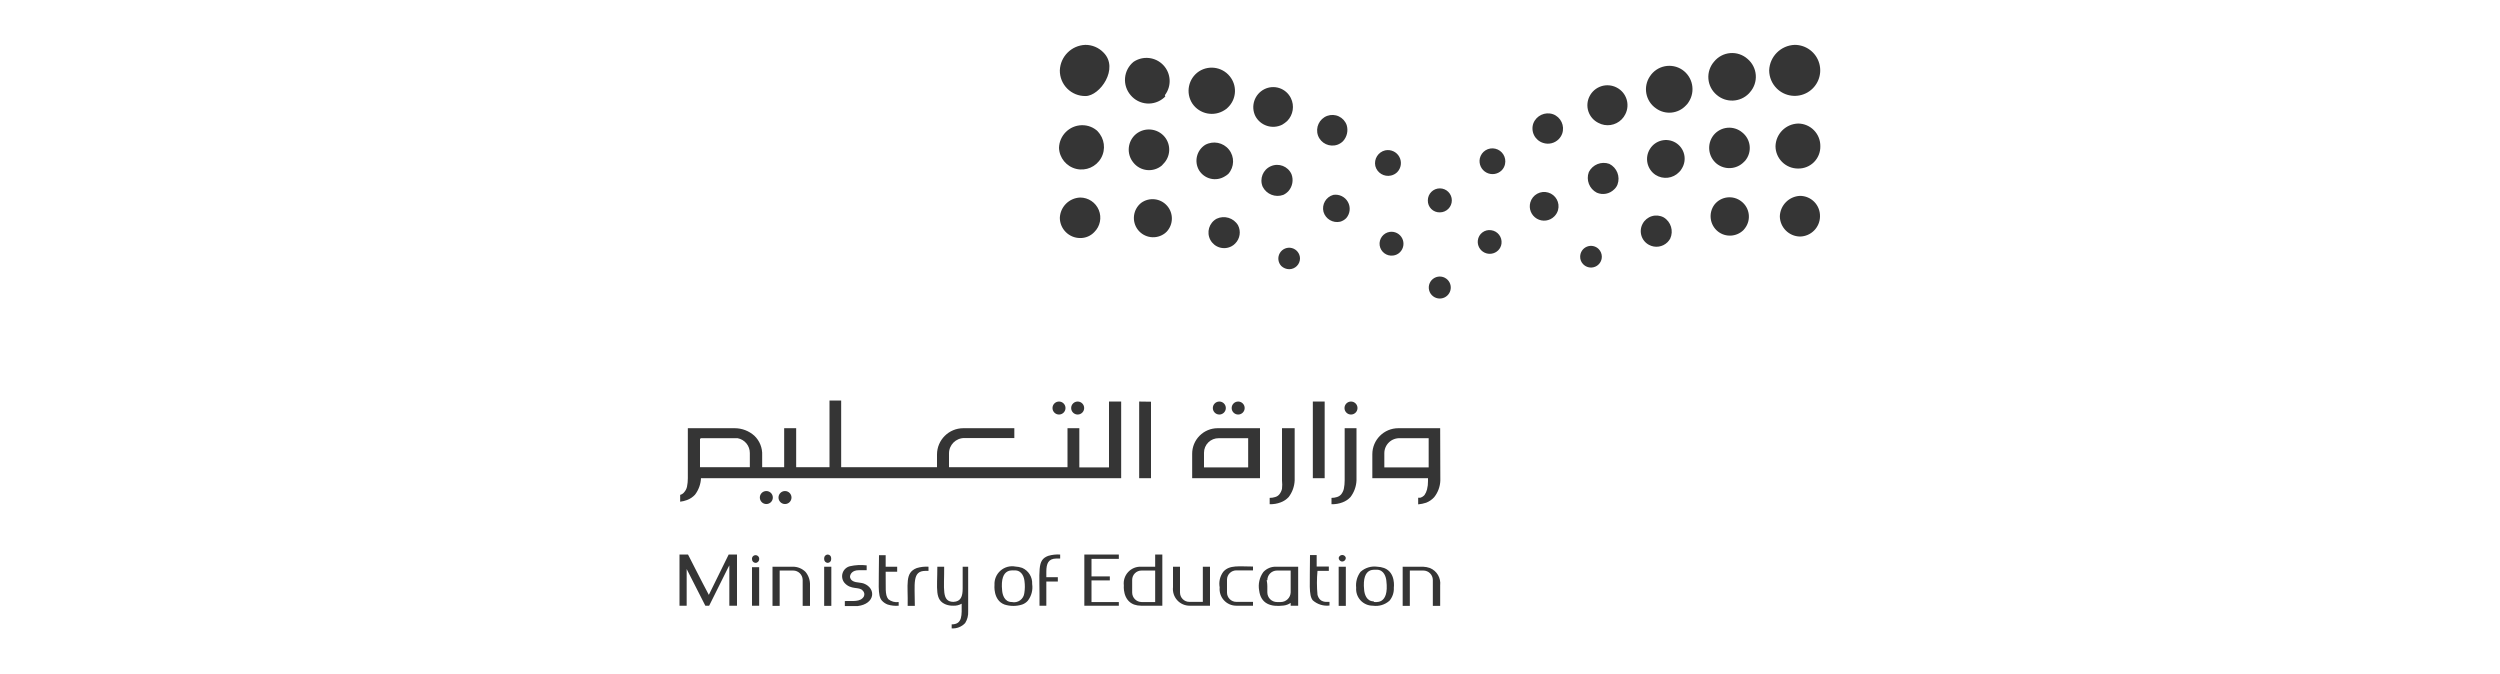
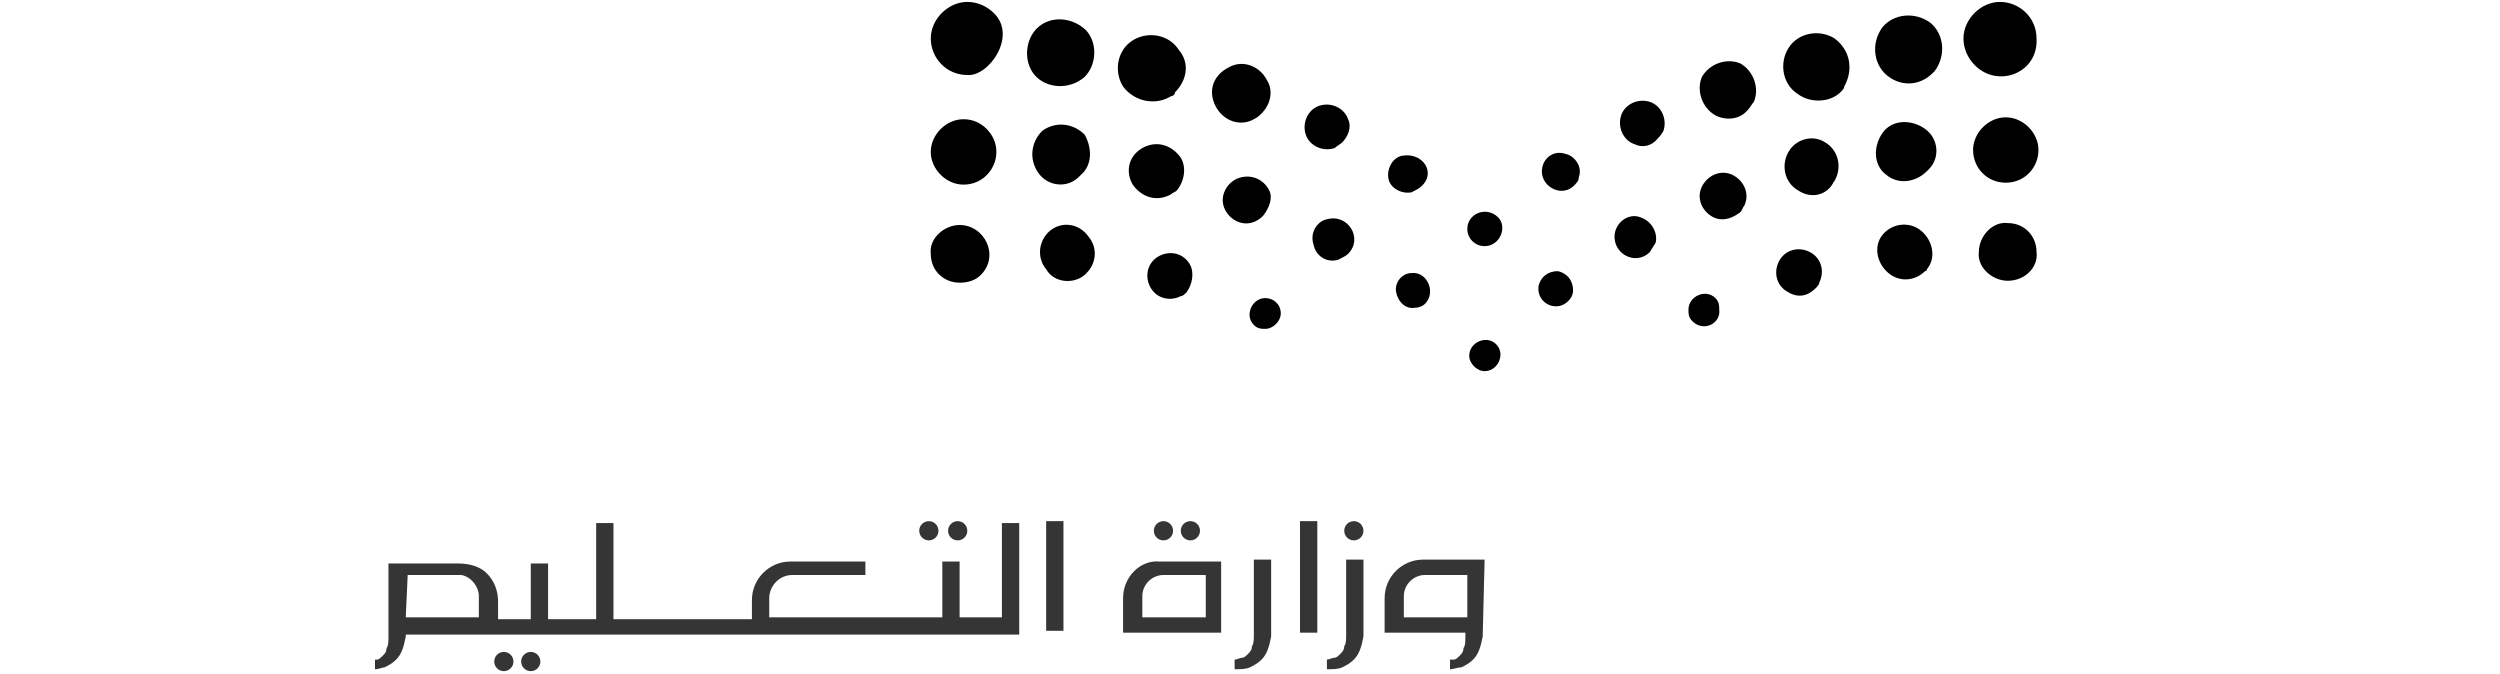
- <svg xmlns="http://www.w3.org/2000/svg" height="35" width="130" viewBox="0 0 150 35">
-   <path d="M108 11.5a1.23 1.23 0 0 1-1.21-1.22A1.27 1.27 0 0 1 108 9.06a1.2 1.2 0 0 1 1.2 1.22 1.22 1.22 0 0 1-1.2 1.22ZM98.94 12a.93.93 0 0 1-.38-1.27.93.93 0 0 1 1.26-.38 1 1 0 0 1 .39 1.28 1.06 1.06 0 0 1-.16.21.94.94 0 0 1-1.11.16ZM103.08 11.2a1.17 1.17 0 0 1-.21-1.62 1.15 1.15 0 0 1 1.61-.19 1.15 1.15 0 0 1 .22 1.61l-.09.11a1.16 1.16 0 0 1-1.53.09ZM95 13.17a.62.62 0 0 1-.19-.46.65.65 0 0 1 1.11-.46.66.66 0 0 1 .19.46.65.65 0 0 1-1.11.46ZM65.66 11.23a1.21 1.21 0 0 0-.85-2.07 1.27 1.27 0 0 0-1.22 1.22 1.22 1.22 0 0 0 1.22 1.21 1.14 1.14 0 0 0 .85-.36ZM74.11 11.92a.83.83 0 0 1-.21.16.94.94 0 0 1-1.28-.38.94.94 0 0 1 .38-1.27 1 1 0 0 1 1.28.39.94.94 0 0 1-.17 1.1ZM70 11.21l-.1.09a1.16 1.16 0 0 1-1.63-.21 1.16 1.16 0 0 1 .2-1.61A1.16 1.16 0 0 1 70 11.21ZM95.81 8.87a1 1 0 0 1-.48-1.24 1 1 0 0 1 1.23-.49 1 1 0 0 1 .49 1.24.75.75 0 0 1-.2.29.94.94 0 0 1-1.04.2ZM106.61 2.62a1.54 1.54 0 0 1-.46-1.09A1.59 1.59 0 0 1 107.68 0a1.53 1.53 0 1 1-1.07 2.62ZM88.79 6.81a.77.77 0 0 1 .93-.58.78.78 0 0 1 .58.93.74.74 0 0 1-.2.37.78.78 0 0 1-1.31-.72ZM92.58 5.88A.91.91 0 0 1 92 4.71a.94.94 0 0 1 1.18-.55.92.92 0 0 1 .55 1.17.93.93 0 0 1-.21.33.91.91 0 0 1-.94.22ZM95.9 4.68a1.18 1.18 0 0 1-.53-1.59A1.2 1.2 0 0 1 97 2.56a1.19 1.19 0 0 1 .52 1.6 1.16 1.16 0 0 1-.22.31 1.18 1.18 0 0 1-1.4.21ZM99.36 3.81A1.39 1.39 0 0 1 99 1.88a1.39 1.39 0 0 1 1.93-.39 1.41 1.41 0 0 1 .39 1.94.87.87 0 0 1-.17.21 1.36 1.36 0 0 1-1.79.17ZM103 3a1.4 1.4 0 0 1-.15-2 1.39 1.39 0 0 1 2-.16 1.4 1.4 0 0 1 .15 2l-.07.08A1.41 1.41 0 0 1 103 3ZM107.88 7.42a1.35 1.35 0 0 1-1.35-1.34 1.4 1.4 0 0 1 1.36-1.36 1.34 1.34 0 0 1 1.33 1.36 1.31 1.31 0 0 1-1.34 1.34ZM88.67 11.73a.7.7 0 0 1 .8-.61.72.72 0 0 1 .62.8.69.69 0 0 1-.2.41.72.72 0 0 1-1.22-.6ZM91.82 9.45a.86.86 0 0 1 1.07-.59.86.86 0 0 1 .59 1.06.87.87 0 0 1-.22.37.86.86 0 0 1-1.44-.84ZM99.33 7.8A1.14 1.14 0 0 1 99 6.24a1.13 1.13 0 0 1 1.54-.37 1.12 1.12 0 0 1 .37 1.55.83.83 0 0 1-.16.21 1.12 1.12 0 0 1-1.42.17ZM103 7.13a1.23 1.23 0 0 1-.18-1.72 1.21 1.21 0 0 1 1.71-.16 1.19 1.19 0 0 1 .18 1.7l-.08.08a1.22 1.22 0 0 1-1.63.1ZM66.21.46A1.5 1.5 0 0 0 65.12 0a1.59 1.59 0 0 0-1.53 1.53 1.52 1.52 0 0 0 1.54 1.54c.87 0 2.03-1.66 1.08-2.61ZM83.83 7.64a.78.78 0 0 1-.37.2.79.79 0 0 1-.94-.57.79.79 0 0 1 .59-.94.78.78 0 0 1 .72 1.31ZM80.58 5.78a.93.93 0 0 1-.33.21.92.92 0 0 1-1.17-.55.93.93 0 0 1 .55-1.18.91.91 0 0 1 1.17.55 1 1 0 0 1-.22.97ZM77.23 4.57a1.79 1.79 0 0 1-.3.22 1.21 1.21 0 0 1-1.61-.52 1.21 1.21 0 0 1 .54-1.61 1.18 1.18 0 0 1 1.59.53 1.2 1.2 0 0 1-.22 1.38ZM73.69 3.74a.87.87 0 0 1-.21.17 1.41 1.41 0 0 1-1.94-.39 1.4 1.4 0 0 1 .4-1.93 1.4 1.4 0 0 1 1.93.41 1.38 1.38 0 0 1-.18 1.74ZM69.92 3.09l-.08.08a1.4 1.4 0 0 1-2-.15 1.4 1.4 0 0 1 .17-2 1.39 1.39 0 0 1 1.88 2ZM65.9 5.22a1.35 1.35 0 0 0-1-.4 1.4 1.4 0 0 0-1.36 1.36 1.35 1.35 0 1 0 2.31-1ZM84 12.44a.69.69 0 0 1-.41.2.72.72 0 0 1-.81-.61.72.72 0 0 1 .61-.81.72.72 0 0 1 .61 1.22ZM80.78 10.39a.81.81 0 0 1-.37.22.85.85 0 0 1-1-.59A.84.84 0 0 1 80 9a.85.85 0 0 1 .78 1.39ZM77.31 8.77A1 1 0 0 1 77 9a1 1 0 0 1-1.24-.49.94.94 0 0 1 .49-1.23.94.94 0 0 1 1.24.48 1 1 0 0 1-.18 1.01ZM73.7 7.74a1.13 1.13 0 0 1-.21.15 1.12 1.12 0 0 1-1.55-.37A1.13 1.13 0 0 1 72.31 6a1.13 1.13 0 0 1 1.39 1.74ZM69.79 7.15l-.08.09A1.2 1.2 0 0 1 68 7.06a1.22 1.22 0 0 1 .16-1.71 1.23 1.23 0 0 1 1.72.17 1.21 1.21 0 0 1-.09 1.63ZM78 12.81a.65.65 0 1 0-1.12.46.7.7 0 0 0 .47.19.65.65 0 0 0 .65-.65ZM86.39 10.05a.7.7 0 0 1-.72-.72.72.72 0 1 1 .72.72ZM86.39 15.22a.66.66 0 1 1 .47-1.12.66.66 0 0 1-.47 1.12ZM62.37 33.65h.41V32.2h.69v-.26h-.69v-.33c0-.49.12-.78.59-.79h.24v-.24a2.05 2.05 0 0 0-.72.08c-.69.26-.5.83-.52 2.99ZM58.16 31.31h-.4v1.31c0 .46-.1.78-.55.8-.73 0-.55-.78-.56-2.11h-.41c0 1.35-.17 2 .52 2.27a1.19 1.19 0 0 0 .43.07.94.94 0 0 0 .51-.12c0 .66.07 1.24-.6 1.24v.24a1 1 0 0 0 .81-.32 1.18 1.18 0 0 0 .18-.7v-2.68ZM45.33 31.08a.22.22 0 0 0 .22-.22v-.07a.22.22 0 0 0-.43 0v.07a.22.22 0 0 0 .21.22ZM45.12 31.34h.43v2.31h-.43ZM49.66 31.08a.21.21 0 0 0 .21-.22v-.07a.21.21 0 0 0-.21-.21.22.22 0 0 0-.21.21v.07a.22.22 0 0 0 .21.22ZM49.45 31.31h.43v2.35h-.43ZM80.54 31a.22.22 0 0 0 .21-.22.22.22 0 0 0-.43 0 .22.22 0 0 0 .22.22ZM80.32 31.31h.43v2.35h-.43ZM70.8 32.86v-1.55h-.42v1.23a1 1 0 0 0 1 1.11h1.22v-2.34h-.43v2.11h-.81a.56.56 0 0 1-.56-.56ZM67.43 32.43s-.09.88.61 1.15a1.3 1.3 0 0 0 .42.07h1.28v-3.07h-.43v.73h-.86a1 1 0 0 0-1.02 1.12Zm1.07-.89h.81v1.89h-.81a.57.57 0 0 1-.57-.57v-.76a.56.56 0 0 1 .57-.56ZM85.8 31.39a1.44 1.44 0 0 0-.42-.08h-1.22v2.35h.43v-2.12h.81a.57.57 0 0 1 .57.56v1.56h.44v-1.23a1 1 0 0 0-.61-1.04ZM73.18 32.55a1 1 0 0 0 1 1.1h1v-.23h-1a.56.56 0 0 1-.56-.56s0-.26 0-.4v-.38a.56.56 0 0 1 .56-.55h1v-.23c-.83 0-1.41-.11-1.78.31a1.2 1.2 0 0 0-.22.94ZM51.83 32.32c-.26-.1-.75 0-.83-.39 0-.18.14-.41.53-.41H52v-.29a2.93 2.93 0 0 0-1 .05.62.62 0 0 0-.33 1c.39.44.88.21 1.09.46a.3.3 0 0 1 .07.36c-.21.35-.68.25-1.14.27v.3h.78c1.04-.13 1.11-1.06.36-1.35ZM41.28 30.58h-.51v3.07h.43v-2.2l1.12 2.2h.23l1.13-2.27.08-.15v2.42h.46v-3.07h-.5L42.53 33c-.43-.8-1.3-2.53-1.25-2.42ZM65.49 32.13h1.1v-.24h-1.1v-1.05h1.64v-.26h-2.07v3.07h2.07v-.22h-1.64M53.3 33.26c-.22-.27-.14-.7-.16-1.65h.69v-.3h-.69v-.69h-.4c0 1.75-.1 2.41.17 2.72a.88.88 0 0 0 .35.24 1.7 1.7 0 0 0 .66.07v-.22a.8.8 0 0 1-.62-.17ZM54.46 33.66h.43c0-1.35-.17-2.1.64-2.1h.18v-.25a2 2 0 0 0-.7.08c-.74.28-.52.98-.55 2.27ZM83.05 31.39a1.41 1.41 0 0 0-.42-.08 1.24 1.24 0 0 0-1 .31 1.34 1.34 0 0 0-.26.95 1 1 0 0 0 1 1.08 1.23 1.23 0 0 0 1-.3 1.12 1.12 0 0 0 .26-.78s.13-.91-.58-1.18Zm-.62 2c-.46 0-.56-.47-.58-.67-.16-1.48.72-1.19.75-1.23.45 0 .56.46.58.65.19 1.54-.72 1.26-.75 1.29ZM75.55 32.74c.1.79.69 1 1.47.9a.92.92 0 0 0 .42-.16v.17h.45v-2.34h-1.32a1 1 0 0 0-.77.32 1.44 1.44 0 0 0-.25 1.11Zm.49-.62a.58.58 0 0 1 .58-.58h.82v1.31a.6.6 0 0 1-.6.58h-.22a.58.58 0 0 1-.58-.58s0-.18 0-.37-.04-.36-.04-.36ZM79.05 33a7.58 7.58 0 0 1 0-1.44h.68v-.26H79v-.69h-.4c0 1.75-.09 2.41.17 2.72a1.28 1.28 0 0 0 1 .31v-.22c-.09-.02-.57.12-.72-.42ZM61.33 31.38a1.47 1.47 0 0 0-.41-.08 1.06 1.06 0 0 0-1.25 1.1s-.1.92.6 1.18a1.74 1.74 0 0 0 1.06 0 .82.82 0 0 0 .34-.23 1.32 1.32 0 0 0 .26-1 1 1 0 0 0-.6-.97Zm.13 1.51a.62.62 0 0 1-.75.54c-.46 0-.56-.47-.58-.67-.16-1.49.73-1.19.76-1.23.45 0 .56.45.58.65a2.43 2.43 0 0 1-.01.71ZM47.57 31.31h-1.22v2.35h.43v-2.12h.81a.57.57 0 0 1 .57.56v1.56h.44v-1.23a1.18 1.18 0 0 0-.27-.81 1.07 1.07 0 0 0-.76-.31Z" style="fill:#353535" />
-   <circle cx="73.16" cy="21.79" r=".39" style="fill:#353535" />
-   <path d="M80.68 23v3.13a2.44 2.44 0 0 1-.05.51.85.85 0 0 1-.16.33.54.54 0 0 1-.25.16 1 1 0 0 1-.33.05v.38a1.69 1.69 0 0 0 .66-.11 1.23 1.23 0 0 0 .48-.32 1.77 1.77 0 0 0 .36-1V23ZM78.77 21.4h.71V26h-.71ZM76.92 23v3.13a2.44 2.44 0 0 1 0 .51.85.85 0 0 1-.16.33.49.49 0 0 1-.25.16 1 1 0 0 1-.33.05v.38a1.69 1.69 0 0 0 .66-.11 1.23 1.23 0 0 0 .48-.32 1.77 1.77 0 0 0 .36-1V23ZM71.53 24.54V26h4.07v-3h-2.54a1.53 1.53 0 0 0-1.53 1.54Zm3.36-.94v1.75h-2.65v-.88a.87.87 0 0 1 .88-.87Z" style="fill:#353535" />
-   <circle cx="63.54" cy="21.79" r=".39" style="fill:#353535" />
-   <circle cx="45.98" cy="27.16" r=".39" style="fill:#353535" />
-   <circle cx="47.1" cy="27.16" r=".39" style="fill:#353535" />
-   <circle cx="64.66" cy="21.79" r=".39" style="fill:#353535" />
-   <circle cx="74.29" cy="21.79" r=".39" style="fill:#353535" />
-   <circle cx="81.06" cy="21.79" r=".39" style="fill:#353535" />
-   <path d="M66.54 25.35h-1.78V23h-.71v2.34h-7.11v-.83a.92.92 0 0 1 .92-.92h3V23H57.8a1.58 1.58 0 0 0-1.58 1.58v.76h-5.75v-4h-.7v4h-2V23h-.72v2.34h-1.32v-.71a1.52 1.52 0 0 0-.47-1.18 1.77 1.77 0 0 0-1.17-.45h-2.82v3a2.51 2.51 0 0 1-.05.51.74.74 0 0 1-.16.32.45.45 0 0 1-.25.17v.41a1.76 1.76 0 0 0 .41-.1 1.23 1.23 0 0 0 .48-.32 1.77 1.77 0 0 0 .36-1V26h25.21v-4.6h-.73ZM42.06 23.6h2.2a.9.9 0 0 1 .73.89v.85H42v-1.7l.06-.04ZM86.41 23H83.9a1.56 1.56 0 0 0-1.56 1.56V26h3.34v.17a1.88 1.88 0 0 1-.06.51 1 1 0 0 1-.15.33.54.54 0 0 1-.25.16h-.13v.4a2.14 2.14 0 0 0 .48-.1 1.28 1.28 0 0 0 .48-.33 1.7 1.7 0 0 0 .37-1Zm-2.41.6h1.72v1.75h-2.66v-.85a.9.9 0 0 1 .94-.9ZM68.35 21.4V26h.71v-4.59Z" style="fill:#353535" />
+ <svg mlns="http://www.w3.org/2000/svg" viewBox="0 0 130 35" style="enable-background:new 0 0 130 35">
+   <style>.st0{fill:#353535}</style>
+   <path d="M104.4 14.6c-.8 0-1.6-.7-1.5-1.5 0-.8.7-1.6 1.5-1.5.9 0 1.5.7 1.5 1.5.1.8-.6 1.5-1.5 1.5zM93 15.2c-.6-.3-.8-1-.5-1.6.3-.6 1-.8 1.6-.5.6.3.8 1 .5 1.6 0 .1-.1.2-.2.3-.4.4-.9.5-1.4.2zM98.2 14.2c-.6-.5-.8-1.4-.3-2 .5-.6 1.4-.7 2-.2.6.5.8 1.4.3 2 0 .1-.1.1-.1.1-.5.5-1.3.6-1.9.1zM88 16.7c-.2-.2-.2-.4-.2-.6 0-.7.9-1.1 1.4-.6.2.2.2.4.2.6.1.7-.8 1.2-1.4.6zM51 14.3c1-1 .2-2.6-1.1-2.6-.8 0-1.6.7-1.5 1.5 0 .9.7 1.5 1.5 1.5.4 0 .8-.1 1.1-.4zM61.7 15.2c-.1.1-.2.2-.3.2-.6.3-1.3.1-1.6-.5-.3-.6-.1-1.3.5-1.6.6-.3 1.3-.1 1.6.5.2.4.1 1-.2 1.4zM56.5 14.2l-.1.1c-.6.5-1.6.4-2-.3-.5-.6-.4-1.5.2-2 .6-.5 1.5-.4 2 .3.5.6.4 1.4-.1 1.9zM89.1 11.3c-.6-.3-.9-1-.6-1.6.3-.6 1-.9 1.6-.6.6.3.9 1 .6 1.6-.1.1-.1.3-.3.4-.4.3-.9.4-1.3.2zM102.7 3.4c-.4-.4-.6-.9-.6-1.4 0-1 .9-1.9 1.9-1.9 1 0 1.9.8 1.9 1.9.1 1.8-2 2.6-3.2 1.4zM80.2 8.7c.1-.5.6-.9 1.2-.7.5.1.9.7.7 1.2 0 .2-.1.3-.3.5-.7.6-1.8-.1-1.6-1zM85 7.5c-.6-.2-.9-.9-.7-1.5.2-.6.9-.9 1.5-.7.6.2.9.9.7 1.5-.1.2-.2.3-.3.4-.3.4-.8.5-1.2.3zM89.2 6c-.7-.4-1-1.3-.7-2 .4-.7 1.3-1 2-.7.7.4 1 1.3.7 2-.1.1-.2.3-.3.4-.4.5-1.1.6-1.7.3zM93.5 4.9c-.8-.5-1-1.6-.5-2.4.5-.8 1.6-1 2.4-.5.8.6 1 1.6.5 2.5 0 .1-.1.2-.2.3-.5.5-1.5.6-2.2.1zM98.1 3.9c-.7-.6-.8-1.7-.2-2.5.6-.7 1.7-.8 2.5-.2.7.6.8 1.7.2 2.5l-.1.1c-.7.7-1.7.7-2.4.1zM104.3 9.5c-1 0-1.7-.8-1.7-1.7 0-.9.8-1.7 1.7-1.7.9 0 1.7.8 1.7 1.7 0 .9-.7 1.7-1.7 1.7zM80 14.9c.1-.5.5-.8 1-.8.5.1.8.5.8 1 0 .2-.1.4-.2.5-.6.7-1.7.2-1.6-.7zM84 12c.2-.6.8-.9 1.3-.7.6.2.9.8.8 1.3-.1.2-.2.3-.3.5-.8.8-2.1 0-1.8-1.1zM93.5 9.9c-.7-.4-.9-1.3-.5-2s1.3-.9 1.9-.5c.7.4.9 1.3.5 2-.1.1-.1.2-.2.3-.4.5-1.1.6-1.7.2zM98.1 9.1c-.7-.5-.7-1.5-.2-2.2.5-.7 1.5-.7 2.2-.2.7.5.8 1.5.2 2.1l-.1.1c-.6.6-1.5.7-2.1.2zM51.7.7c-.4-.4-.9-.6-1.4-.6-1 0-1.9.9-1.9 1.9 0 1 .8 1.9 1.9 1.9 1.1.1 2.6-2 1.4-3.2zM73.9 9.7c-.1.1-.3.2-.5.3-.5.1-1.1-.2-1.2-.7-.1-.5.2-1.1.7-1.2 1.1-.2 1.8.9 1 1.6zM69.8 7.4c-.1.1-.3.2-.4.3-.6.2-1.3-.1-1.5-.7-.2-.6.1-1.3.7-1.5.6-.2 1.3.1 1.5.7.2.4 0 .9-.3 1.2zM65.6 5.9c-.1.1-.2.2-.4.3-.7.4-1.6.1-2-.7-.4-.8-.1-1.6.7-2 .7-.4 1.6-.1 2 .7.3.5.2 1.2-.3 1.7zM61.1 4.8c0 .1-.1.2-.2.2-.8.5-1.9.3-2.5-.5-.5-.8-.3-1.9.5-2.4s1.9-.3 2.4.5c.6.7.4 1.6-.2 2.2zM56.4 4s-.1.1 0 0c-.8.7-2 .6-2.6-.1-.6-.7-.5-1.9.2-2.5.7-.6 1.8-.5 2.5.2.6.7.5 1.8-.1 2.4zM51.3 6.7c-.3-.3-.7-.5-1.2-.5-.9 0-1.7.8-1.7 1.7 0 .9.8 1.7 1.7 1.7 1.5 0 2.3-1.8 1.2-2.9zM74.1 15.8c-.1.1-.3.2-.5.2-.5.1-.9-.3-1-.8-.1-.5.3-1 .8-1 .8-.1 1.3 1 .7 1.6zM70.1 13.2c-.1.1-.3.2-.5.3-.6.2-1.2-.2-1.3-.8-.2-.6.2-1.2.7-1.3 1.1-.3 1.9 1 1.1 1.8zM65.7 11.2c-.1.1-.2.2-.4.3-.6.3-1.3 0-1.6-.6-.3-.6 0-1.3.6-1.6.7-.3 1.4 0 1.7.6.2.4 0 .9-.3 1.3zM61.2 9.9c-.1.1-.2.1-.3.2-.7.4-1.5.2-2-.5-.4-.7-.2-1.5.5-1.9.7-.4 1.5-.2 2 .5.3.5.2 1.2-.2 1.7zM56.2 9.1l-.1.1c-.6.6-1.6.5-2.1-.2s-.4-1.6.2-2.2c.7-.5 1.6-.4 2.2.2.4.7.4 1.6-.2 2.1zM66.6 16.3c0-.5-.4-.8-.8-.8-.7 0-1.1.9-.6 1.4.2.2.4.2.6.2.4 0 .8-.4.8-.8zM77.2 12.8c-.5 0-.9-.4-.9-.9 0-.8 1-1.2 1.6-.6.5.5.1 1.5-.7 1.5zM77.2 19.3c-.4 0-.8-.4-.8-.8 0-.7.9-1.1 1.4-.6.5.5.1 1.4-.6 1.4z" />
+   <circle class="st0" cx="60.5" cy="27.6" r=".5" />
+   <path class="st0" d="M70 29.1V33c0 .2 0 .5-.1.6 0 .2-.1.3-.2.4-.1.1-.2.2-.3.2-.1 0-.3.1-.4.1v.5c.3 0 .6 0 .8-.1.2-.1.4-.2.6-.4.3-.3.4-.7.5-1.2v-4H70zM67.6 27.1h.9v5.8h-.9v-5.8zM65.2 29.1V33c0 .2 0 .5-.1.6 0 .2-.1.3-.2.4-.1.1-.2.2-.3.2-.1 0-.3.1-.4.1v.5c.3 0 .6 0 .8-.1.2-.1.4-.2.6-.4.3-.3.4-.7.5-1.2v-4h-.9zM58.4 31.1v1.8h5.1v-3.7h-3.2c-1-.1-1.9.8-1.9 1.9zm4.3-1.2v2.2h-3.3V31c0-.6.5-1.1 1.1-1.1h2.2z" />
+   <circle class="st0" cx="48.3" cy="27.6" r=".5" />
+   <circle class="st0" cx="26.2" cy="34.4" r=".5" />
+   <circle class="st0" cx="27.6" cy="34.4" r=".5" />
+   <circle class="st0" cx="49.8" cy="27.6" r=".5" />
+   <circle class="st0" cx="61.9" cy="27.6" r=".5" />
+   <circle class="st0" cx="70.4" cy="27.6" r=".5" />
+   <path class="st0" d="M52.1 32.1h-2.2v-2.9H49v2.9h-9v-1c0-.6.5-1.2 1.2-1.2H45v-.7h-3.9c-1.1 0-2 .9-2 2v1h-7.2v-5H31v5h-2.5v-2.9h-.9v2.9h-1.7v-.9c0-.6-.2-1.1-.6-1.5-.3-.3-.8-.5-1.5-.5h-3.6v3.8c0 .2 0 .5-.1.6 0 .2-.1.3-.2.4-.1.1-.2.2-.3.2h-.1v.5c.2 0 .4-.1.5-.1.2-.1.4-.2.6-.4.3-.3.4-.7.5-1.2V33H53v-5.8h-.9v4.9zm-30.9-2.2H24c.5.1.9.6.9 1.1v1.1h-3.8l.1-2.2zM77.2 29.1H74c-1.1 0-2 .9-2 2v1.8h4.2v.2c0 .2 0 .5-.1.6 0 .2-.1.3-.2.4-.1.1-.2.2-.3.2h-.2v.5c.2 0 .4-.1.6-.1.2-.1.4-.2.6-.4.3-.3.4-.7.5-1.2l.1-4zm-3.1.8h2.2v2.2H73V31c0-.6.5-1.1 1.1-1.1zM54.4 27.1v5.7h.9v-5.7h-.9z" />
</svg>
